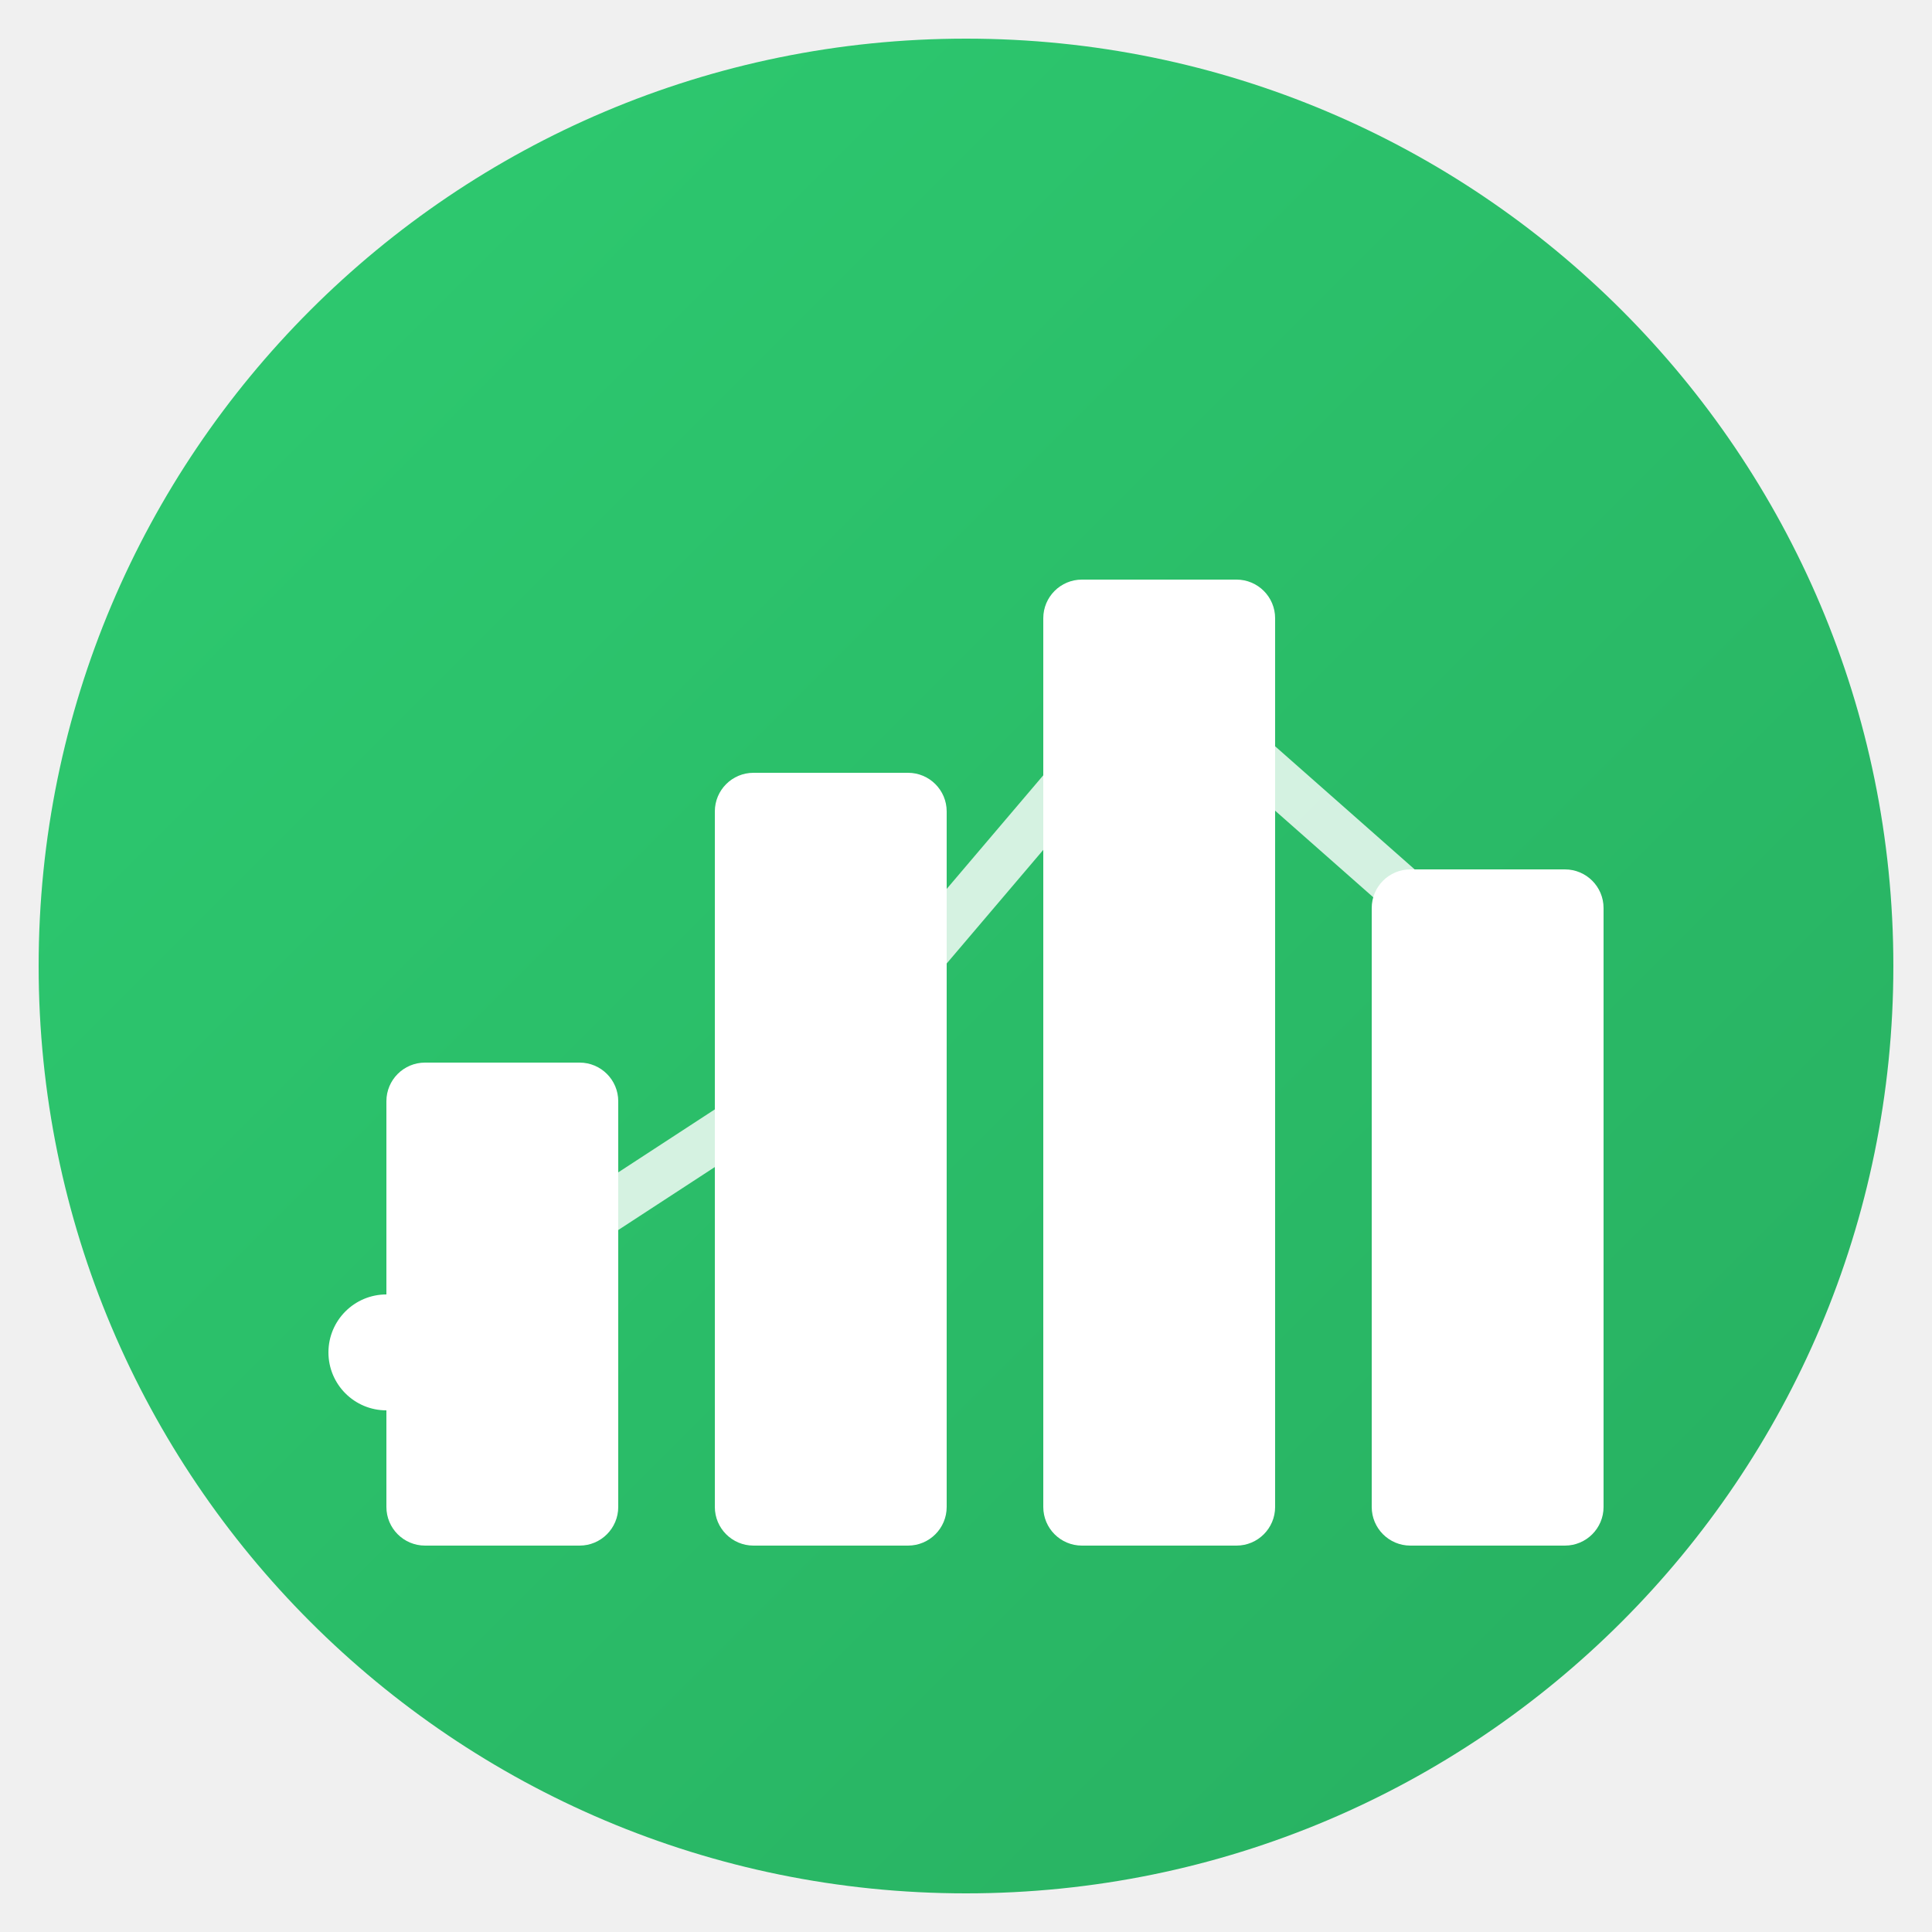
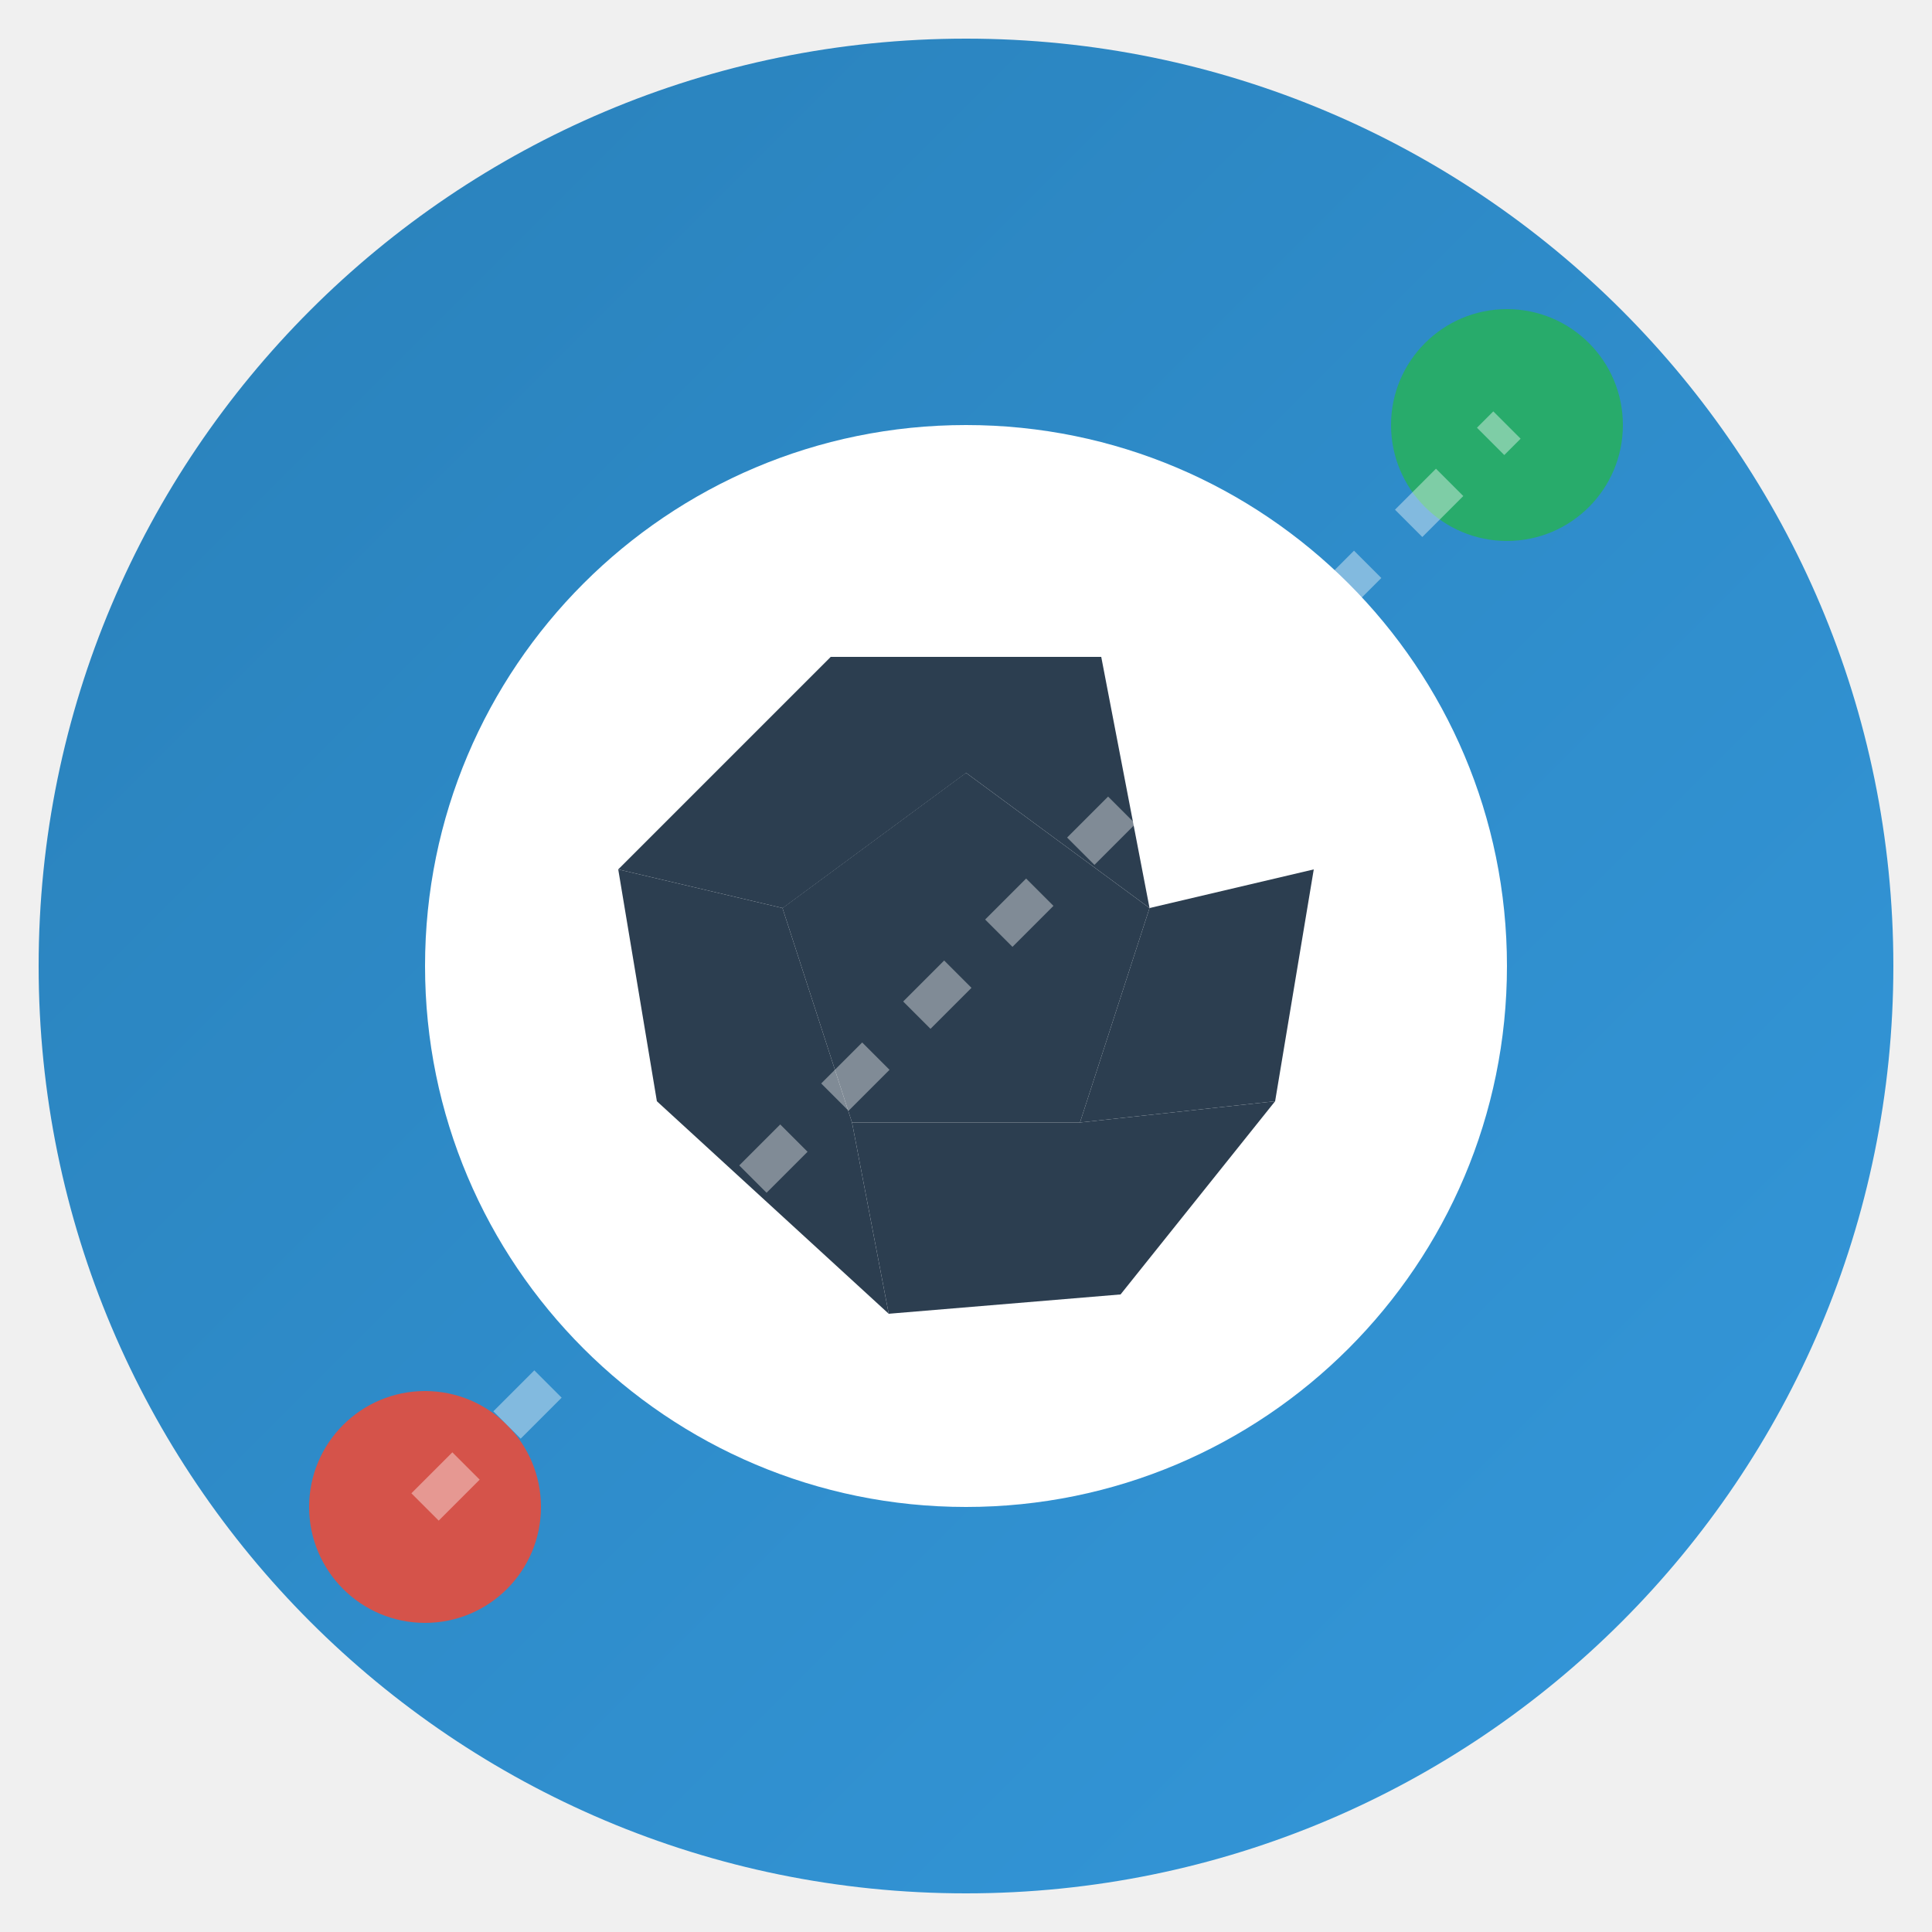
<svg xmlns="http://www.w3.org/2000/svg" viewBox="0 0 100 100">
  <defs>
    <linearGradient id="grad" x1="0%" y1="0%" x2="100%" y2="100%">
-       <stop offset="0%" style="stop-color:#2ecc71;stop-opacity:1" />
-       <stop offset="100%" style="stop-color:#27ae60;stop-opacity:1" />
+       <stop offset="0%" style="stop-color:#2980b9;stop-opacity:1" />
+       <stop offset="100%" style="stop-color:#3498db;stop-opacity:1" />
    </linearGradient>
  </defs>
  <circle cx="50" cy="50" r="48" fill="url(#grad)" />
-   <rect x="20" y="55" width="12" height="25" fill="white" rx="2" />
-   <rect x="37" y="40" width="12" height="40" fill="white" rx="2" />
-   <rect x="54" y="30" width="12" height="50" fill="white" rx="2" />
-   <rect x="71" y="45" width="12" height="35" fill="white" rx="2" />
-   <path d="M 20 70 L 43 55 L 60 35 L 77 50" stroke="white" stroke-width="2.5" fill="none" stroke-linecap="round" opacity="0.8" />
-   <circle cx="20" cy="70" r="3" fill="white" />
-   <circle cx="43" cy="55" r="3" fill="white" />
-   <circle cx="60" cy="35" r="3" fill="white" />
-   <circle cx="77" cy="50" r="3" fill="white" />
+   <g transform="translate(50, 50)">
+     <circle cx="0" cy="0" r="28" fill="white" />
+     <path d="M 0,-10 L 9.5,-3 L 5.9,8.1 L -5.9,8.1 L -9.5,-3 Z" fill="#2c3e50" />
+     <path d="M 0,-10 L 9.5,-3 L 7,-16 L -7,-16 L -9.5,-3 Z" fill="#2c3e50" />
+     <path d="M 9.5,-3 L 5.9,8.1 L 16,7 L 18,-5 Z" fill="#2c3e50" />
+     <path d="M 5.9,8.1 L -5.9,8.1 L -4,18 L 8,17 L 16,7 Z" fill="#2c3e50" />
+     <path d="M -5.9,8.1 L -9.5,-3 L -18,-5 L -16,7 L -4,18 Z" fill="#2c3e50" />
+     <path d="M -9.5,-3 L 0,-10 L -7,-16 L -18,-5 Z" fill="#2c3e50" />
+   </g>
+   <circle cx="78" cy="22" r="6" fill="#27ae60" opacity="0.9" />
+   <circle cx="22" cy="78" r="6" fill="#e74c3c" opacity="0.9" />
+   <path d="M 22 78 L 78 22" stroke="white" stroke-width="2" stroke-dasharray="3,3" opacity="0.4" />
</svg>
